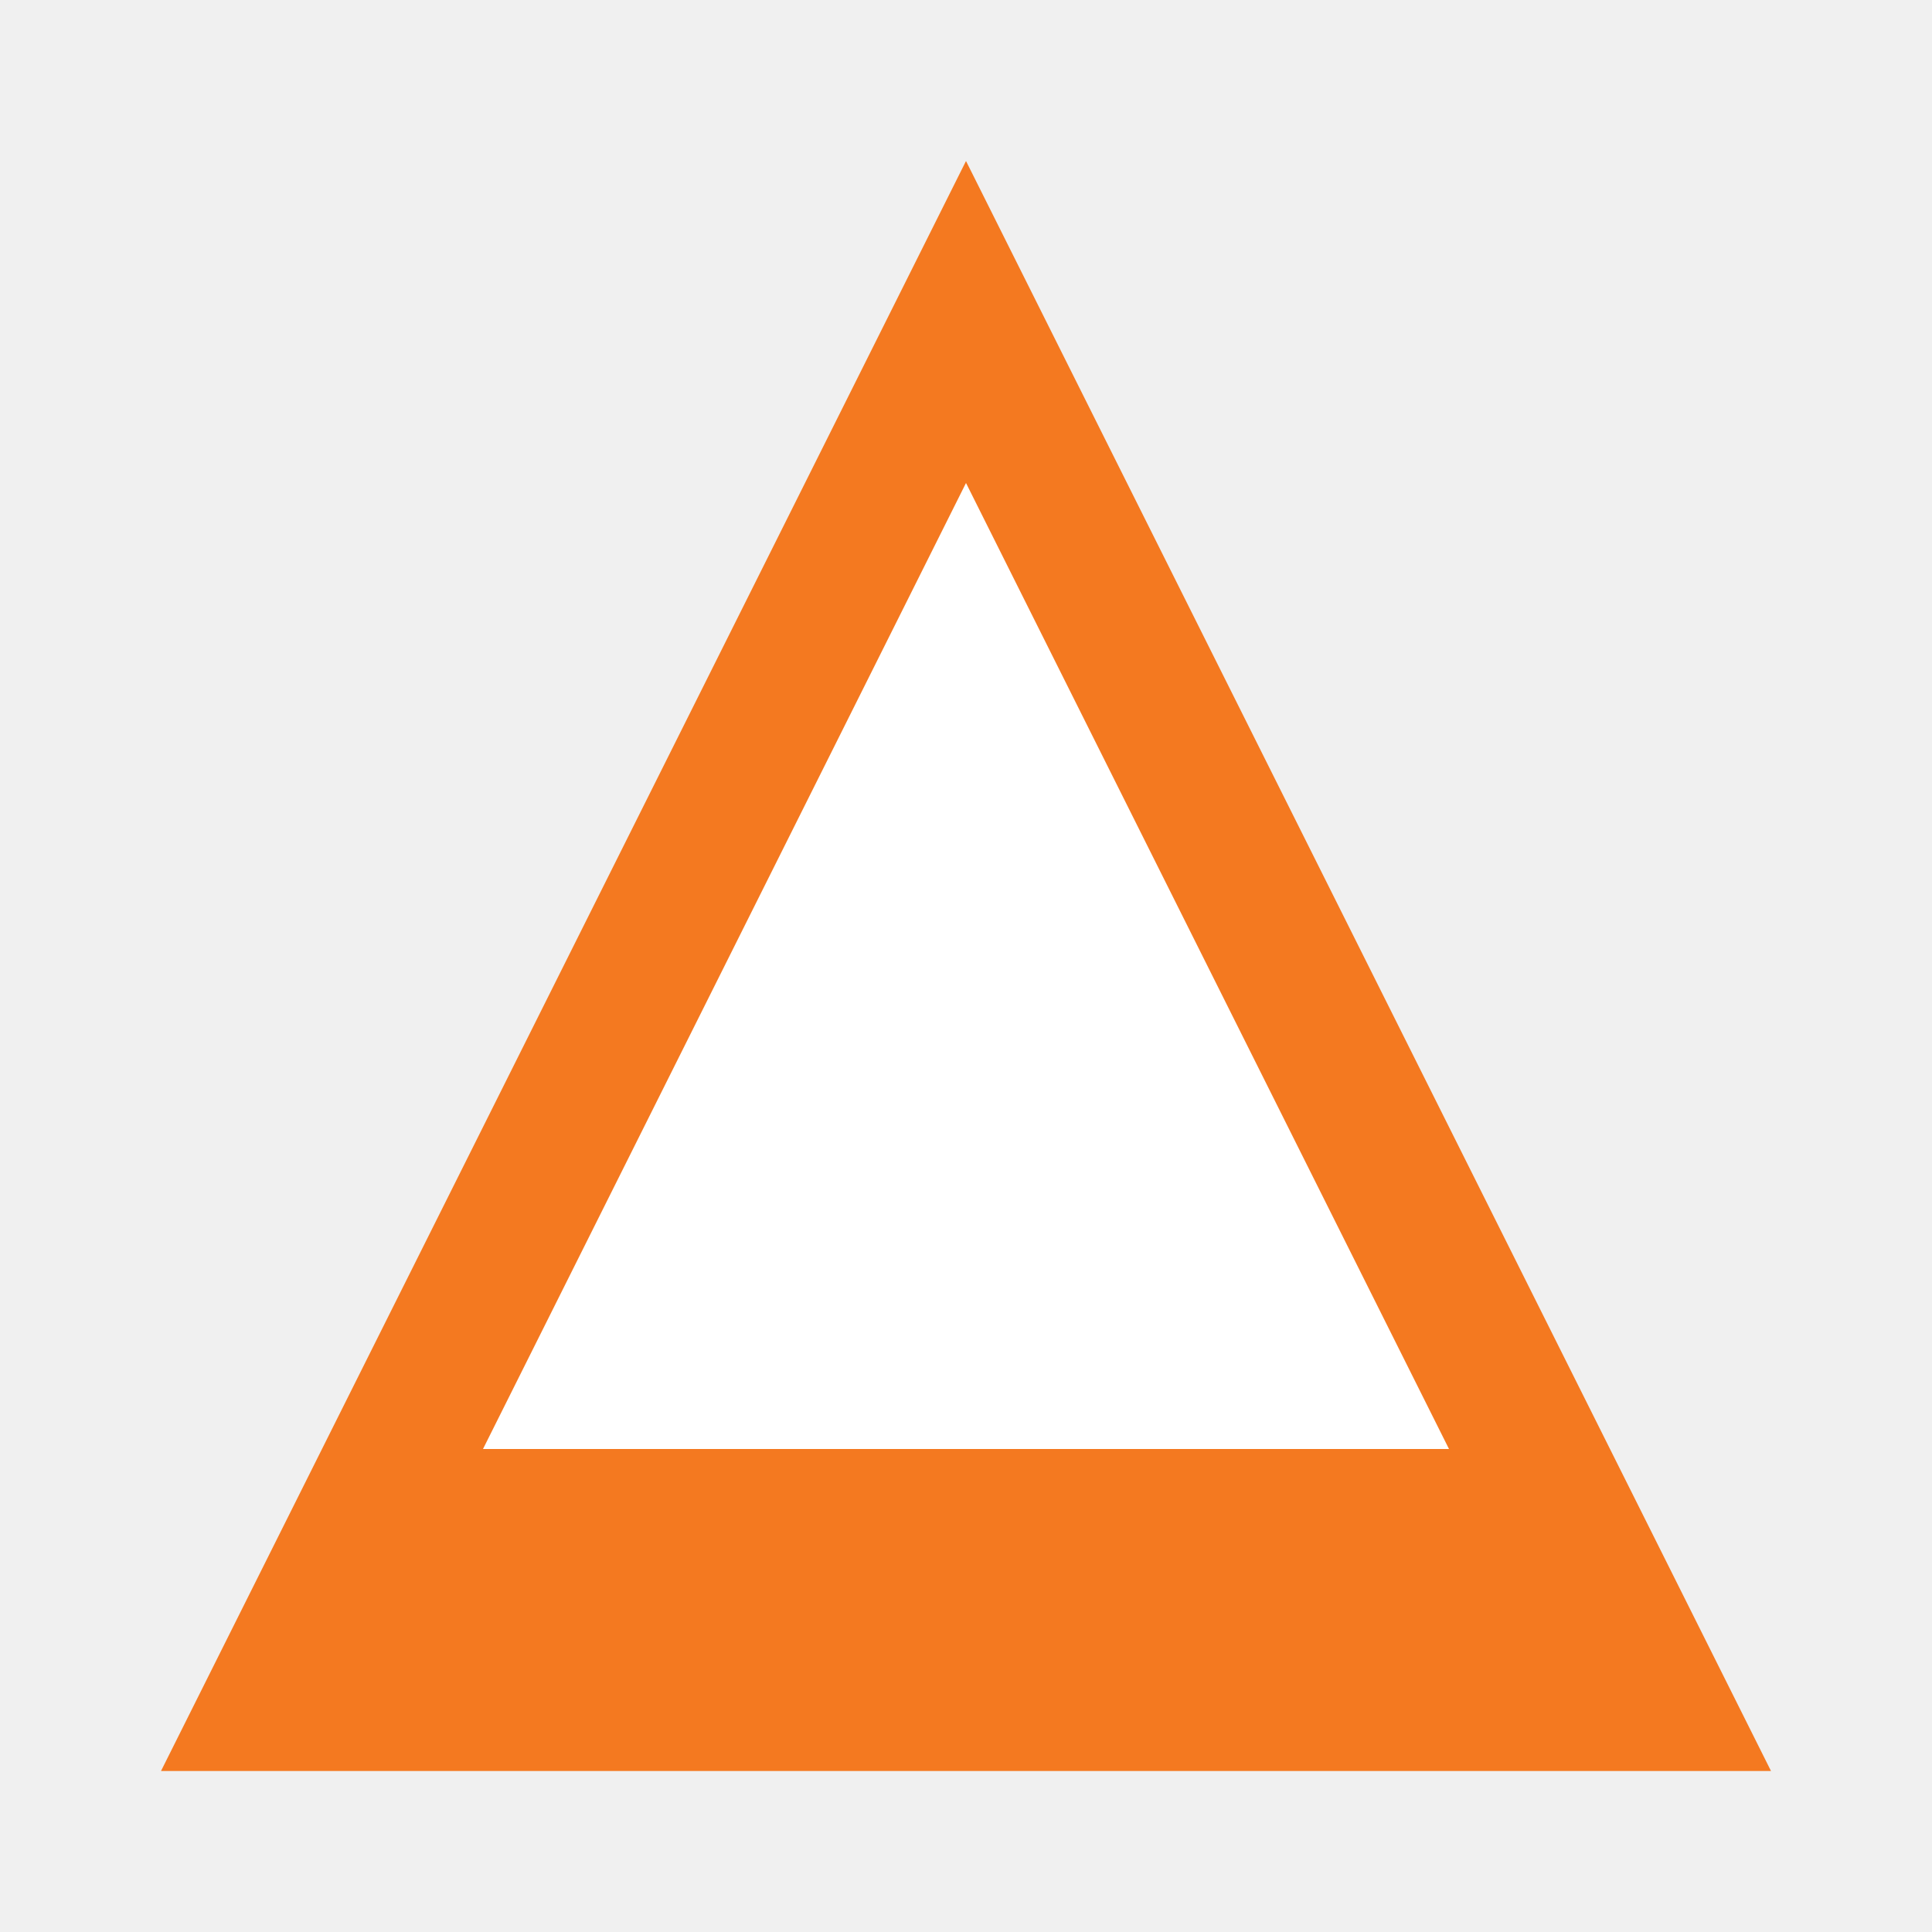
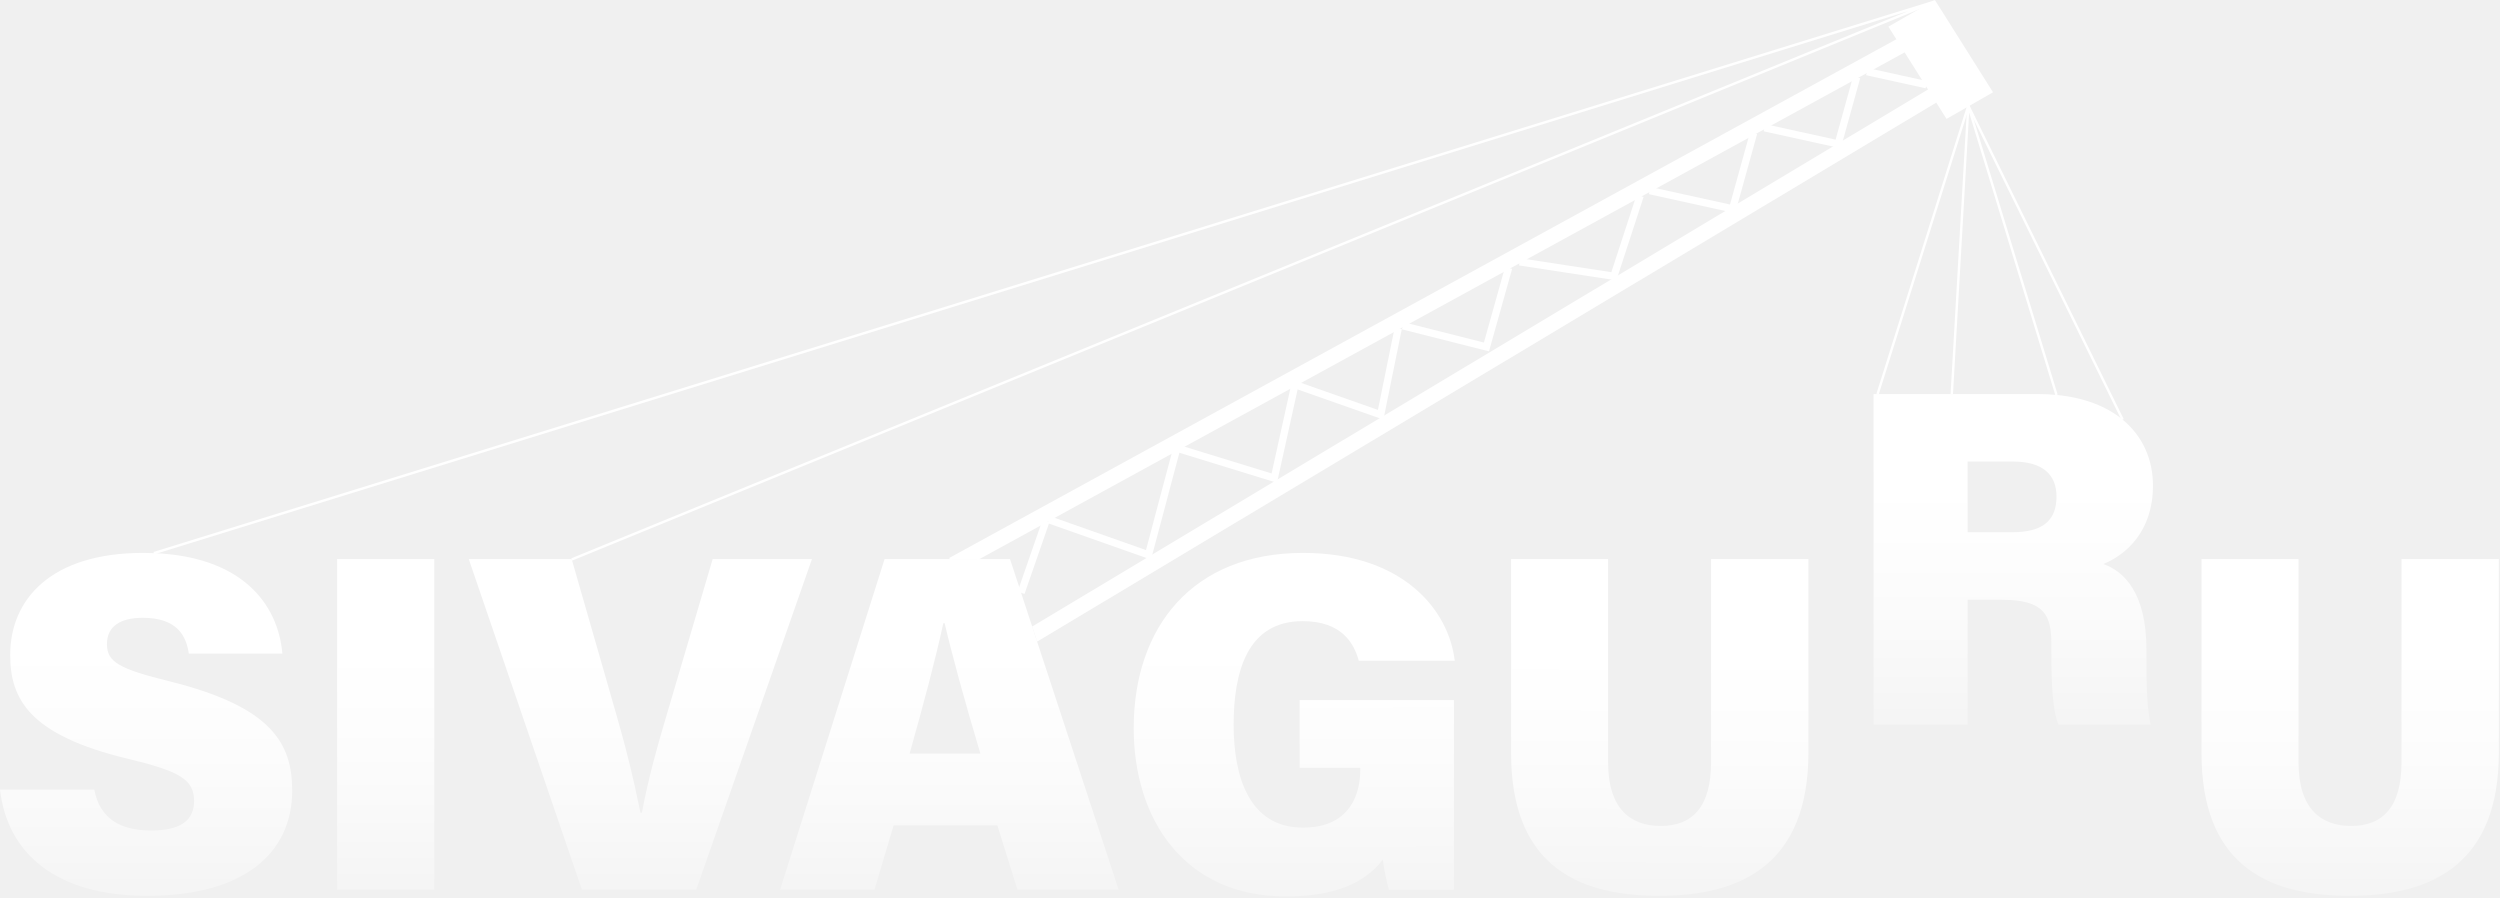
- <svg xmlns="http://www.w3.org/2000/svg" width="24" height="24" viewBox="0 0 24 24" fill="none">
-   <path d="M12 2L2 22H22L12 2Z" fill="#F47920" />
-   <path d="M12 6L6 18H18L12 6Z" fill="#FFFFFF" />
+ <svg xmlns="http://www.w3.org/2000/svg" width="1028" height="369" viewBox="0 0 1028 369" fill="none">
+   <g clip-path="url(#clip0_229_394)">
+     <path d="M424.59 258.117L712.06 85.787L712.54 85.497L793.43 37.007L796.02 40.987L796.36 41.507H796.35L426.31 263.347" fill="white" />
+     <path d="M424.59 258.117L712.06 85.787L712.54 85.497L793.43 37.007L796.02 40.987L796.36 41.507H796.35L426.31 263.347" stroke="white" stroke-miterlimit="10" />
+     <path d="M401.7 229.887L430.07 214.347L431.28 213.687L483.75 184.947L484.59 184.487L532.46 158.267L532.6 158.197L574.95 135.007L576.85 133.967L620.34 110.147L624.86 107.667L674.41 80.537L678.35 78.377L721 55.027L725.55 52.527L763.46 31.767L767.68 29.457L783.29 20.907L780.67 16.607L780.5 16.327L390.54 229.887" fill="white" />
+     <path d="M401.7 229.887L430.07 214.347L431.28 213.687L483.75 184.947L484.59 184.487L532.46 158.267L532.6 158.197L574.95 135.007L576.85 133.967L620.34 110.147L624.86 107.667L674.41 80.537L678.35 78.377L721 55.027L725.55 52.527L763.46 31.767L767.68 29.457L783.29 20.907L780.67 16.607L780.5 16.327L390.54 229.887" stroke="white" stroke-miterlimit="10" />
+     <path d="M419.87 243.747V243.737L430.07 214.347" stroke="white" stroke-width="3" stroke-miterlimit="10" />
+     <path d="M484.59 184.487L523.99 196.607L532.46 158.267H532.47V158.257" stroke="white" stroke-width="3" stroke-miterlimit="10" />
+     <path d="M576.85 133.967L611.23 142.667L620.34 110.147" stroke="white" stroke-width="3" stroke-miterlimit="10" />
+     <path d="M678.35 78.377L712.06 85.787L712.44 85.867L712.54 85.497L720.99 55.037V55.027H721" stroke="white" stroke-width="3" stroke-miterlimit="10" />
+     <path d="M792.15 34.837L767.68 29.457" stroke="white" stroke-width="3" stroke-miterlimit="10" />
+     <path d="M725.55 52.527L755.86 59.187L763.46 31.767" stroke="white" stroke-width="3" stroke-miterlimit="10" />
+     <path d="M624.86 107.667L663.62 113.597L674.41 80.537" stroke="white" stroke-width="3" stroke-miterlimit="10" />
+     <path d="M532.6 158.197L567.73 170.547L574.95 135.007" stroke="white" stroke-width="3" stroke-miterlimit="10" />
+     <path d="M431.28 213.687L472.25 228.147L483.75 184.947" stroke="white" stroke-width="3" stroke-miterlimit="10" />
+     <path d="M818.827 37.768L800.581 48.227L777.218 11.132L795.464 0.672L818.827 37.768Z" fill="white" stroke="white" stroke-miterlimit="10" />
+     <path d="M63.28 227.447L795.46 0.677L235.11 230.037" stroke="white" stroke-miterlimit="10" />
+     <path d="M772.06 162.027L809.37 43.507L872.82 172.547" stroke="white" stroke-miterlimit="10" />
+     <path d="M802.572 162.023L809.371 43.502L845.628 162.393" stroke="white" stroke-miterlimit="10" />
+     <path d="M69.93 280.217C48.96 275.067 43.98 272.207 43.98 264.837C43.98 257.467 49.58 254.037 58.71 254.037C72.84 254.037 76.58 261.467 77.63 268.757H116.12C114.29 248.147 99.38 228.907 63.28 227.447C61.82 227.387 60.33 227.357 58.8 227.357C20.96 227.357 4.19 246.467 4.19 269.287C4.19 287.587 12.19 302.227 52.3 311.947C73.78 317.077 79.81 320.457 79.81 329.397C79.81 337.297 74.25 341.517 62.2 341.517C49.33 341.517 41.03 336.527 38.77 324.677H0C3.01 350.827 22.93 368.387 60.53 368.387C100.46 368.387 120.15 350.647 120.15 325.107C120.15 305.767 111.83 290.667 69.93 280.217Z" fill="url(#paint0_linear_229_394)" />
+     <path d="M138.62 229.887V365.857H178.58V229.887H138.62Z" fill="url(#paint1_linear_229_394)" />
+     <path d="M293.05 229.887L275.7 288.687C270.07 307.497 266.58 320.107 263.96 334.177H263.35C260.26 318.997 257.16 306.427 251.86 288.297L235.11 230.037L235.07 229.887H192.75L239.29 365.857H286.29L333.88 229.887H293.05Z" fill="url(#paint2_linear_229_394)" />
+     <path d="M426.31 263.347L424.59 258.117L419.87 243.747V243.737L415.32 229.887H363.74L320.77 365.857H359.58L367.45 339.407H410.12L418.38 365.857H459.99L426.31 263.347ZM374.03 309.877C379.55 290.317 384.74 270.917 387.89 256.267H388.44C391.52 269.527 396.74 288.517 403.13 309.877H374.03Z" fill="url(#paint3_linear_229_394)" />
+     <path d="M534.41 315.727H559.34V316.637C559.34 325.617 555.8 340.317 535.73 340.317C513.76 340.317 507.27 319.537 507.27 298.057C507.27 276.307 512.86 255.417 535.61 255.417C551.7 255.417 556.77 264.487 558.72 271.697H598.2C595.73 250.807 576.87 227.357 535.8 227.357C490.48 227.357 466.18 257.737 466.18 299.437C466.18 337.167 487.18 368.637 528.81 368.637C547.7 368.637 560.91 363.607 568.6 353.477C568.99 356.627 570.06 362.147 571.11 365.857H597.87V287.867H534.41V315.727Z" fill="url(#paint4_linear_229_394)" />
+     <path d="M703.59 229.887V313.477C703.59 331.657 696 339.627 682.92 339.627C670.84 339.627 661.25 332.957 661.25 313.477V229.887H621.36V309.657C621.36 353.847 646.34 368.387 682.25 368.387C716.89 368.387 743.62 354.657 743.62 309.467V229.887H703.59Z" fill="url(#paint5_linear_229_394)" />
+     <path d="M882.61 267.017C882.61 243.987 873.46 234.917 864.89 231.927C874.32 228.057 885.3 218.447 885.3 199.677C885.3 189.107 881.19 179.437 872.82 172.547C866.33 167.197 857.29 163.527 845.63 162.397C843.14 162.157 840.52 162.027 837.78 162.027H770.41V230.012V297.997H809.09V246.617H823.13C840.71 246.617 843.52 253.057 843.52 264.797V268.307C843.52 282.277 844.11 292.147 846.41 297.997H884.38C882.88 292.107 882.61 281.137 882.61 272.677V267.017ZM827.52 218.847H809.09V189.787H827.71C839.89 189.787 845.63 195.097 845.63 204.187C845.63 213.337 840.79 218.847 827.52 218.847Z" fill="url(#paint6_linear_229_394)" />
+     <path d="M987.5 229.887V313.477C987.5 331.657 979.9 339.627 966.82 339.627C954.74 339.627 945.15 332.957 945.15 313.477V229.887H905.26V309.657C905.26 353.847 930.24 368.387 966.15 368.387C1000.79 368.387 1027.52 354.657 1027.52 309.467V229.887H987.5Z" fill="url(#paint7_linear_229_394)" />
+   </g>
+   <defs>
+     <linearGradient id="paint0_linear_229_394" x1="60.075" y1="368.387" x2="60.075" y2="227.357" gradientUnits="userSpaceOnUse">
+       <stop stop-color="white" stop-opacity="0.3" />
+       <stop offset="0.149" stop-color="white" stop-opacity="0.506" />
+       <stop offset="0.298" stop-color="white" stop-opacity="0.682" />
+       <stop offset="0.44" stop-color="white" stop-opacity="0.82" />
+       <stop offset="0.574" stop-color="white" stop-opacity="0.919" />
+       <stop offset="0.695" stop-color="white" stop-opacity="0.979" />
+       <stop offset="0.793" stop-color="white" />
+     </linearGradient>
+     <linearGradient id="paint1_linear_229_394" x1="158.6" y1="365.857" x2="158.6" y2="229.887" gradientUnits="userSpaceOnUse">
+       <stop stop-color="white" stop-opacity="0.3" />
+       <stop offset="0.149" stop-color="white" stop-opacity="0.506" />
+       <stop offset="0.298" stop-color="white" stop-opacity="0.682" />
+       <stop offset="0.44" stop-color="white" stop-opacity="0.82" />
+       <stop offset="0.574" stop-color="white" stop-opacity="0.919" />
+       <stop offset="0.695" stop-color="white" stop-opacity="0.979" />
+       <stop offset="0.793" stop-color="white" />
+     </linearGradient>
+     <linearGradient id="paint2_linear_229_394" x1="263.315" y1="365.857" x2="263.315" y2="229.887" gradientUnits="userSpaceOnUse">
+       <stop stop-color="white" stop-opacity="0.3" />
+       <stop offset="0.149" stop-color="white" stop-opacity="0.506" />
+       <stop offset="0.298" stop-color="white" stop-opacity="0.682" />
+       <stop offset="0.44" stop-color="white" stop-opacity="0.82" />
+       <stop offset="0.574" stop-color="white" stop-opacity="0.919" />
+       <stop offset="0.695" stop-color="white" stop-opacity="0.979" />
+       <stop offset="0.793" stop-color="white" />
+     </linearGradient>
+     <linearGradient id="paint3_linear_229_394" x1="390.38" y1="365.857" x2="390.38" y2="229.887" gradientUnits="userSpaceOnUse">
+       <stop stop-color="white" stop-opacity="0.3" />
+       <stop offset="0.149" stop-color="white" stop-opacity="0.506" />
+       <stop offset="0.298" stop-color="white" stop-opacity="0.682" />
+       <stop offset="0.44" stop-color="white" stop-opacity="0.82" />
+       <stop offset="0.574" stop-color="white" stop-opacity="0.919" />
+       <stop offset="0.695" stop-color="white" stop-opacity="0.979" />
+       <stop offset="0.793" stop-color="white" />
+     </linearGradient>
+     <linearGradient id="paint4_linear_229_394" x1="532.19" y1="368.637" x2="532" y2="227" gradientUnits="userSpaceOnUse">
+       <stop stop-color="white" stop-opacity="0.3" />
+       <stop offset="0.149" stop-color="white" stop-opacity="0.506" />
+       <stop offset="0.298" stop-color="white" stop-opacity="0.682" />
+       <stop offset="0.44" stop-color="white" stop-opacity="0.82" />
+       <stop offset="0.574" stop-color="white" stop-opacity="0.919" />
+       <stop offset="0.695" stop-color="white" stop-opacity="0.979" />
+       <stop offset="0.793" stop-color="white" />
+     </linearGradient>
+     <linearGradient id="paint5_linear_229_394" x1="682" y1="368" x2="682.49" y2="229.887" gradientUnits="userSpaceOnUse">
+       <stop stop-color="white" stop-opacity="0.3" />
+       <stop offset="0.149" stop-color="white" stop-opacity="0.506" />
+       <stop offset="0.298" stop-color="white" stop-opacity="0.682" />
+       <stop offset="0.44" stop-color="white" stop-opacity="0.82" />
+       <stop offset="0.574" stop-color="white" stop-opacity="0.919" />
+       <stop offset="0.695" stop-color="white" stop-opacity="0.979" />
+       <stop offset="0.793" stop-color="white" />
+     </linearGradient>
+     <linearGradient id="paint6_linear_229_394" x1="827.855" y1="297.997" x2="827.855" y2="162.027" gradientUnits="userSpaceOnUse">
+       <stop stop-color="white" stop-opacity="0.3" />
+       <stop offset="0.149" stop-color="white" stop-opacity="0.506" />
+       <stop offset="0.298" stop-color="white" stop-opacity="0.682" />
+       <stop offset="0.44" stop-color="white" stop-opacity="0.82" />
+       <stop offset="0.574" stop-color="white" stop-opacity="0.919" />
+       <stop offset="0.695" stop-color="white" stop-opacity="0.979" />
+       <stop offset="0.793" stop-color="white" />
+     </linearGradient>
+     <linearGradient id="paint7_linear_229_394" x1="966.39" y1="368.274" x2="966.39" y2="230" gradientUnits="userSpaceOnUse">
+       <stop stop-color="white" stop-opacity="0.3" />
+       <stop offset="0.149" stop-color="white" stop-opacity="0.506" />
+       <stop offset="0.298" stop-color="white" stop-opacity="0.682" />
+       <stop offset="0.44" stop-color="white" stop-opacity="0.82" />
+       <stop offset="0.574" stop-color="white" stop-opacity="0.919" />
+       <stop offset="0.695" stop-color="white" stop-opacity="0.979" />
+       <stop offset="0.793" stop-color="white" />
+     </linearGradient>
+     <clipPath id="clip0_229_394">
+       <rect width="1027.52" height="368.637" fill="white" />
+     </clipPath>
+   </defs>
</svg>
